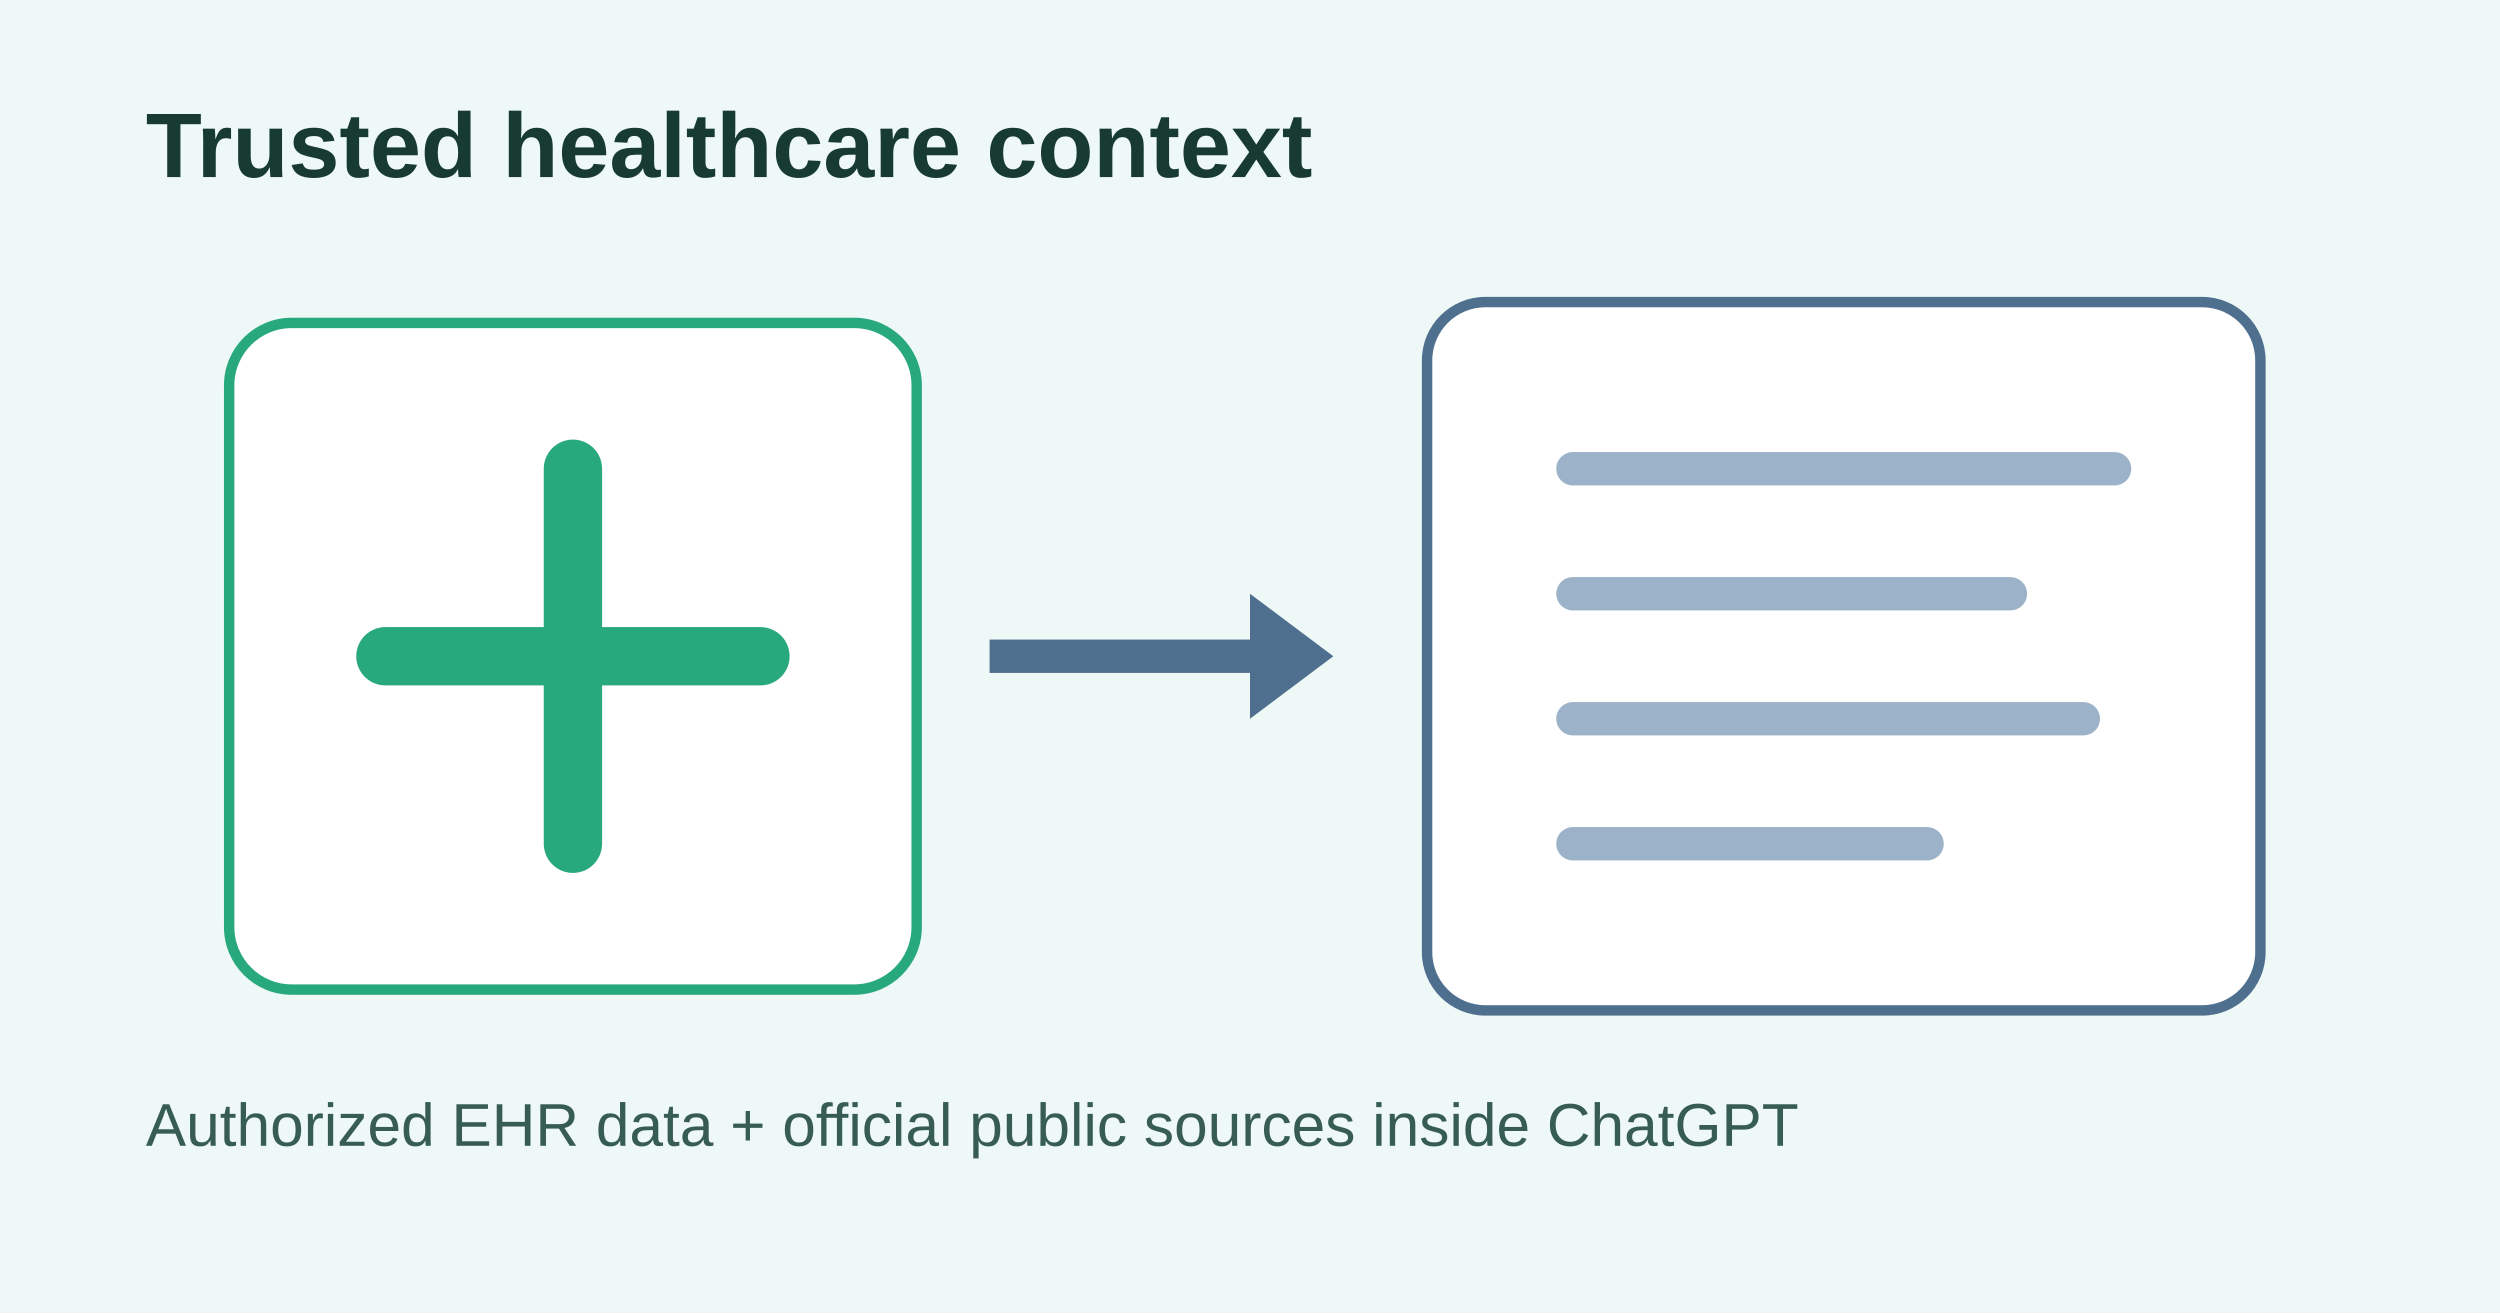
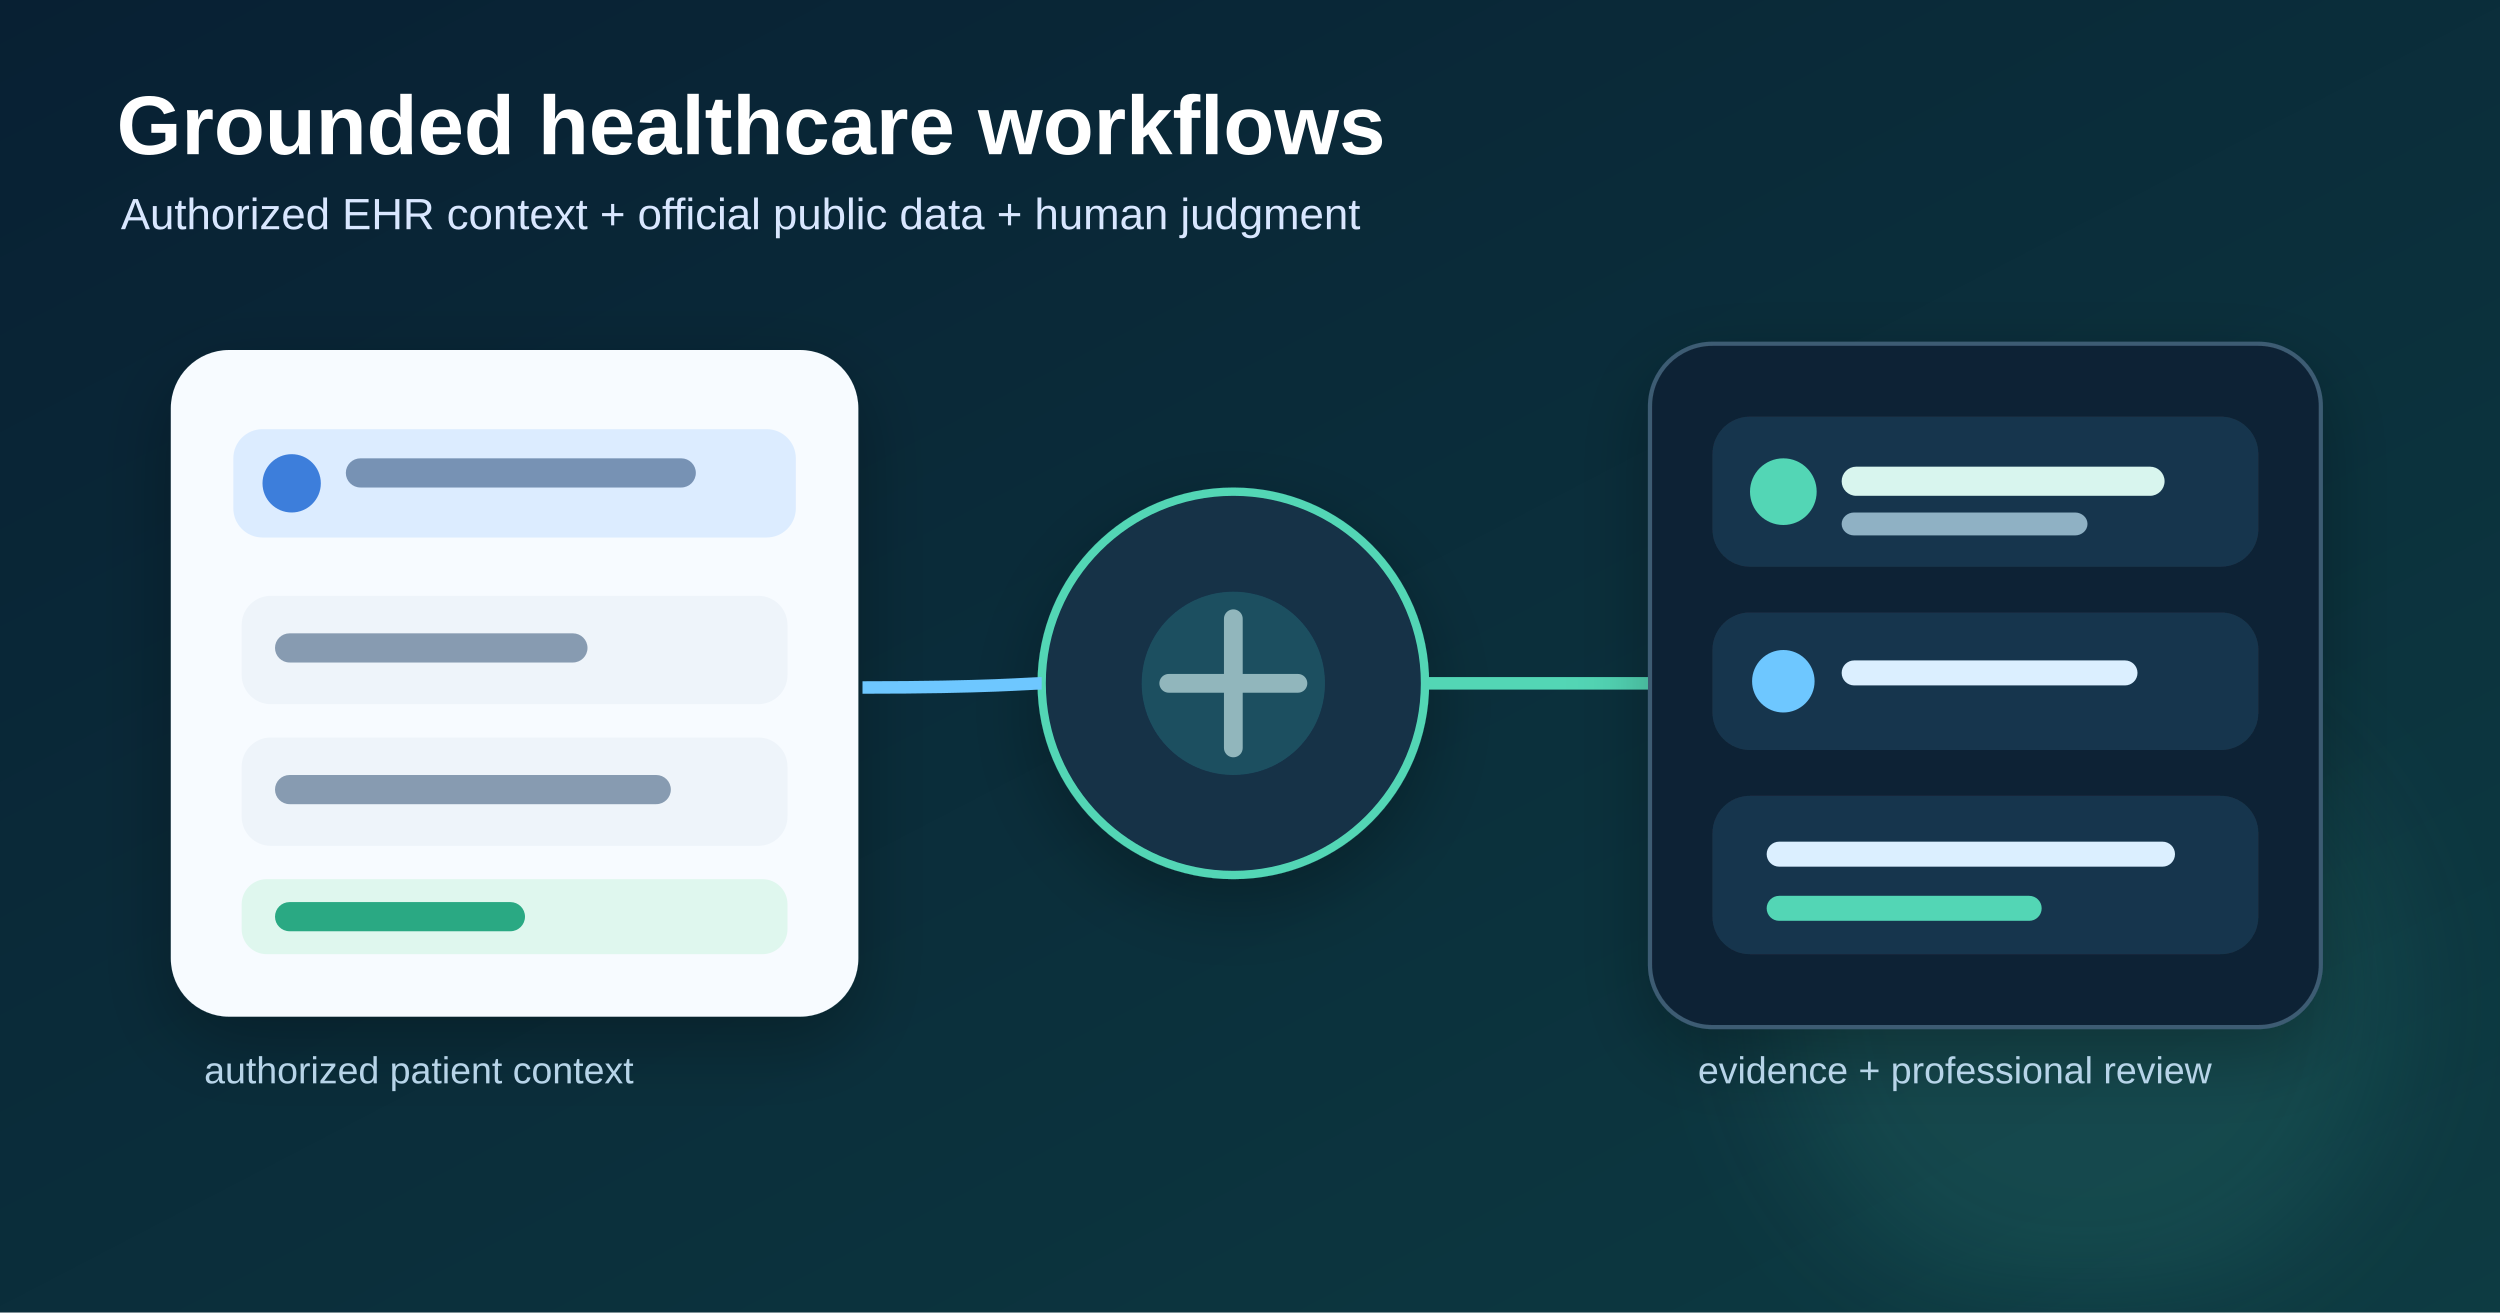
<svg xmlns="http://www.w3.org/2000/svg" width="1200" height="630" viewBox="0 0 1200 630">
-   <rect width="1200" height="630" fill="#eef8f6" />
-   <rect x="110" y="155" width="330" height="320" rx="30" fill="#ffffff" stroke="#28a87d" stroke-width="5" />
-   <path d="M275 225v180M185 315h180" stroke="#28a87d" stroke-width="28" stroke-linecap="round" />
-   <path d="M475 315h150" stroke="#4f6f8f" stroke-width="16" />
-   <polygon points="640,315 600,285 600,345" fill="#4f6f8f" />
-   <rect x="685" y="145" width="400" height="340" rx="28" fill="#ffffff" stroke="#4f6f8f" stroke-width="5" />
-   <path d="M755 225h260M755 285h210M755 345h245M755 405h170" stroke="#9bb2c8" stroke-width="16" stroke-linecap="round" />
-   <text x="70" y="85" fill="#173a32" font-family="Arial, sans-serif" font-size="44" font-weight="700">Trusted healthcare context</text>
-   <text x="70" y="550" fill="#365c53" font-family="Arial, sans-serif" font-size="29">Authorized EHR data + official public sources inside ChatGPT</text>
+   <defs>
+     <linearGradient id="bg" x1="0" y1="0" x2="1" y2="1">
+       <stop offset="0" stop-color="#082033" />
+       <stop offset="1" stop-color="#0d3b42" />
+     </linearGradient>
+     <filter id="shadow" x="-30%" y="-30%" width="160%" height="160%">
+       <feDropShadow dx="0" dy="12" stdDeviation="18" flood-color="#000" flood-opacity=".28" />
+     </filter>
+     <filter id="soft" x="-40%" y="-40%" width="180%" height="180%">
+       <feGaussianBlur stdDeviation="28" />
+     </filter>
+   </defs>
+   <rect width="1200" height="630" fill="url(#bg)" />
+   <text x="56" y="74" fill="#fff" font-family="Arial,Helvetica,sans-serif" font-size="40" font-weight="700">Grounded healthcare workflows</text>
+   <text x="58" y="110" fill="#d9e7ff" font-family="Arial,Helvetica,sans-serif" font-size="21">Authorized EHR context + official public data + human judgment</text>
+   <circle cx="1000" cy="480" r="150" fill="#59d2b4" opacity=".11" filter="url(#soft)" />
+   <g filter="url(#shadow)">
+     <rect x="82" y="168" width="330" height="320" rx="28" fill="#f7fbff" />
+     <rect x="112" y="206" width="270" height="52" rx="14" fill="#dcecff" />
+     <circle cx="140" cy="232" r="14" fill="#3d7edb" />
+     <rect x="166" y="220" width="168" height="14" rx="7" fill="#7792b4" />
+     <rect x="116" y="286" width="262" height="52" rx="14" fill="#eef4fa" />
+     <rect x="132" y="304" width="150" height="14" rx="7" fill="#879bb1" />
+     <rect x="116" y="354" width="262" height="52" rx="14" fill="#eef4fa" />
+     <rect x="132" y="372" width="190" height="14" rx="7" fill="#879bb1" />
+     <rect x="116" y="422" width="262" height="36" rx="12" fill="#dff7ee" />
+     <rect x="132" y="433" width="120" height="14" rx="7" fill="#2aa983" />
+   </g>
+   <g filter="url(#shadow)">
+     <circle cx="592" cy="328" r="92" fill="#153047" stroke="#53d6b5" stroke-width="4" />
+     <path d="M561 328h62M592 297v62" stroke="#fff" stroke-width="9" stroke-linecap="round" />
+     <circle cx="592" cy="328" r="44" fill="#246d79" opacity=".5" />
+   </g>
+   <path d="M414 330C475 330 494 328 500 328" stroke="#6ec7ff" stroke-width="6" fill="none" />
+   <path d="M684 328C744 328 770 328 792 328" stroke="#53d6b5" stroke-width="6" fill="none" />
+   <g filter="url(#shadow)">
+     <rect x="792" y="165" width="322" height="328" rx="30" fill="#102436" stroke="#3d5b73" stroke-width="2" />
+     <rect x="822" y="200" width="262" height="72" rx="18" fill="#17364e" />
+     <circle cx="856" cy="236" r="16" fill="#53d6b5" />
+     <rect x="884" y="224" width="155" height="14" rx="7" fill="#d8f5ee" />
+     <rect x="884" y="246" width="118" height="11" rx="6" fill="#8fb1c4" />
+     <rect x="822" y="294" width="262" height="66" rx="18" fill="#17364e" />
+     <circle cx="856" cy="327" r="15" fill="#6ec7ff" />
+     <rect x="884" y="317" width="142" height="12" rx="6" fill="#dbefff" />
+     <rect x="822" y="382" width="262" height="76" rx="18" fill="#17364e" />
+     <rect x="848" y="404" width="196" height="12" rx="6" fill="#dbefff" />
+     <rect x="848" y="430" width="132" height="12" rx="6" fill="#53d6b5" />
+   </g>
+   <text x="98" y="520" fill="#b7d4e8" font-family="Arial" font-size="18">authorized patient context</text>
+   <text x="815" y="520" fill="#b7d4e8" font-family="Arial" font-size="18">evidence + professional review</text>
</svg>
